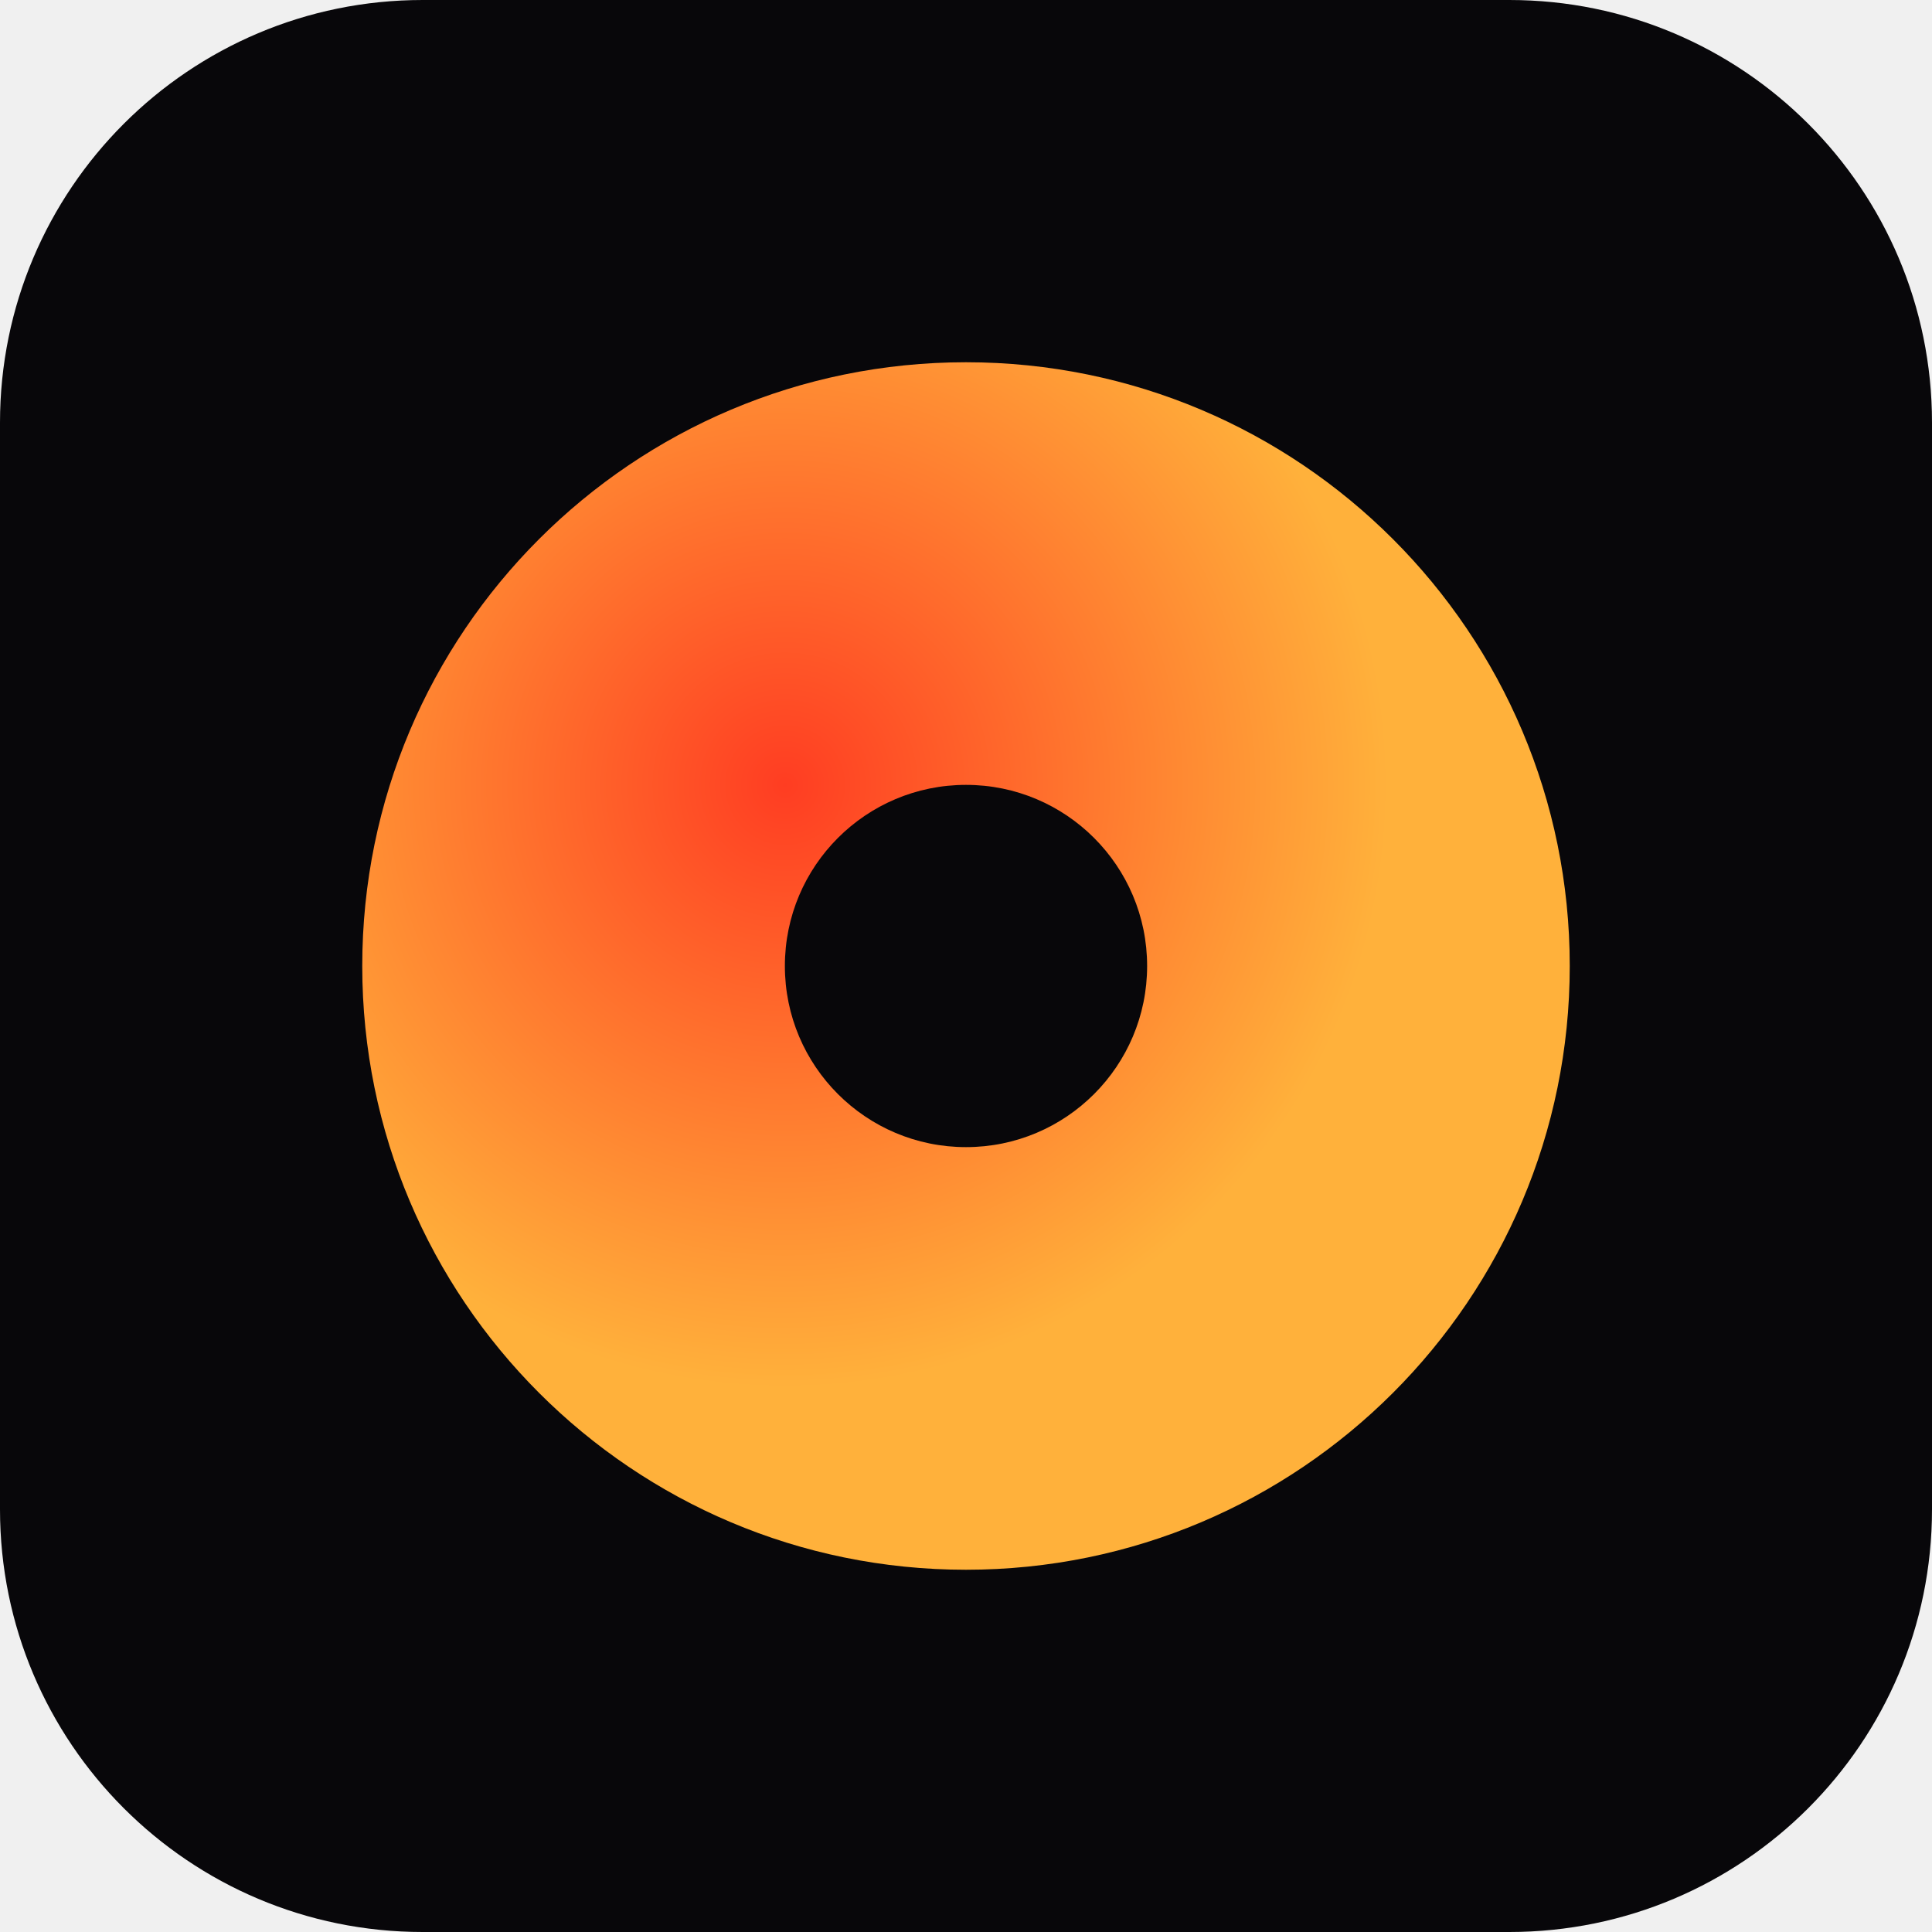
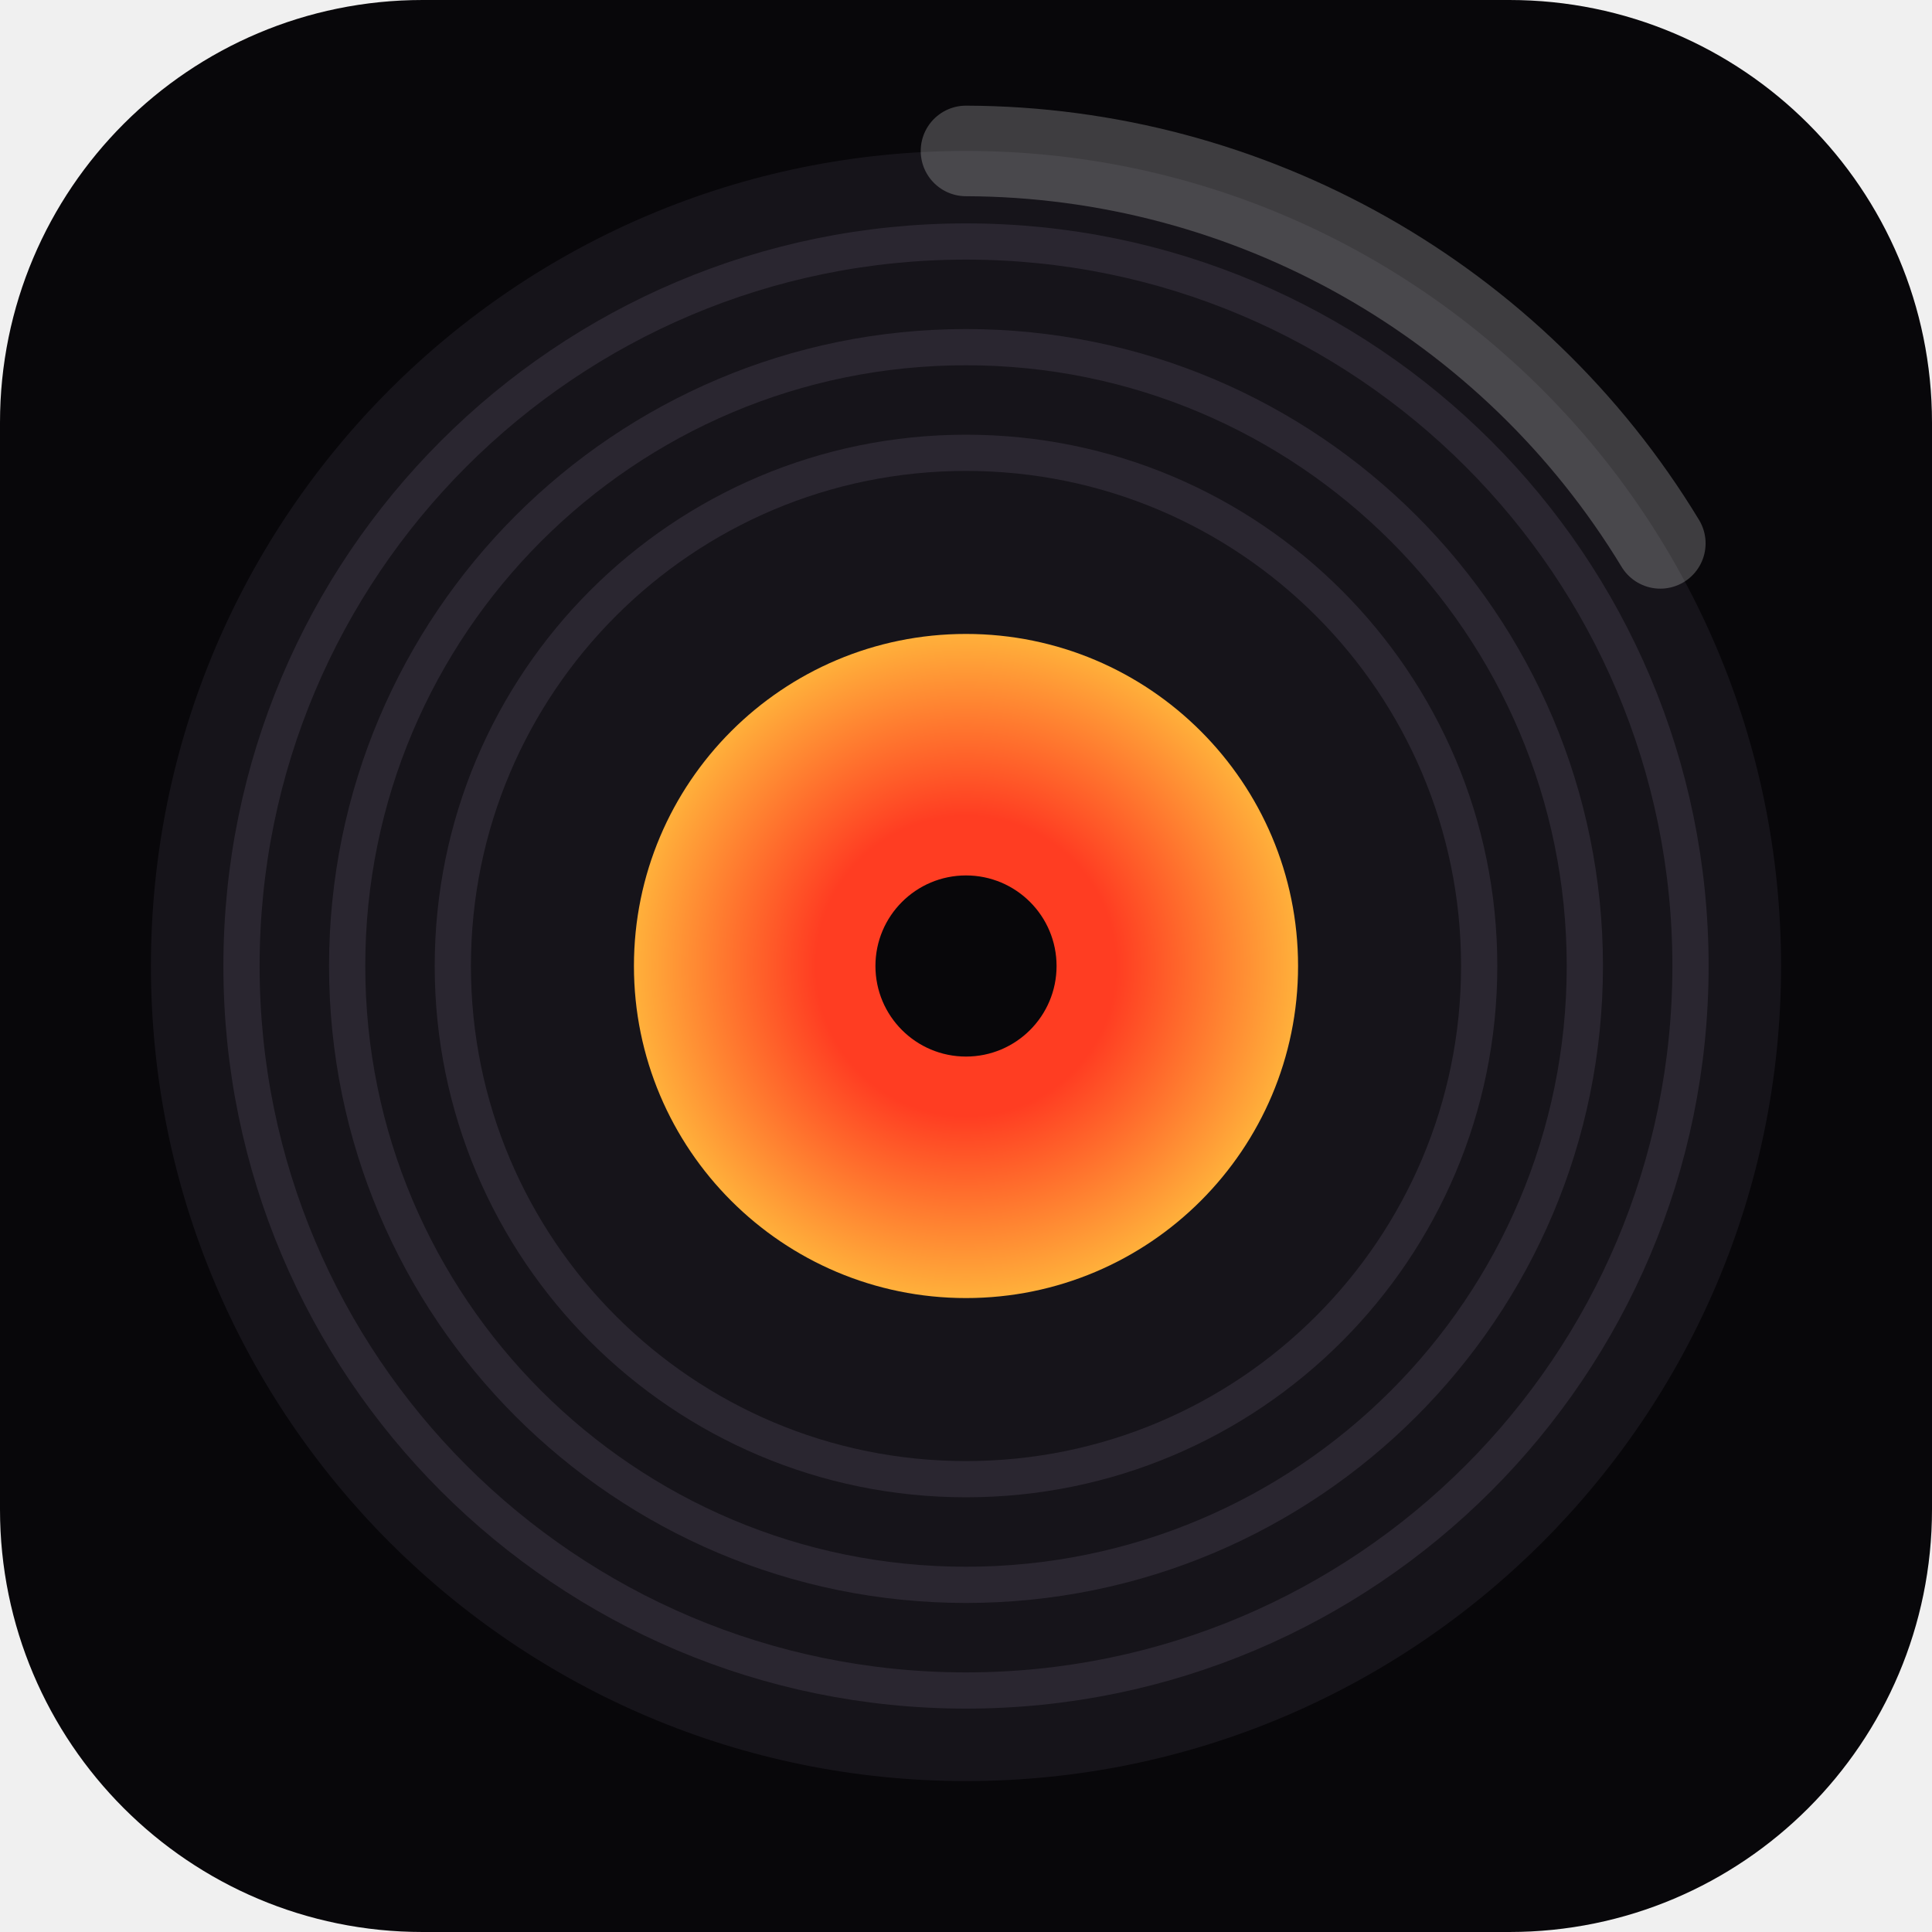
<svg xmlns="http://www.w3.org/2000/svg" viewBox="0 0 64 64">
  <defs>
-     <radialGradient id="g" cx="35%" cy="35%">
-       <stop offset="0%" stop-color="#ff3d22" />
+     <radialGradient id="label" cx="50%" cy="50%" r="50%">
+       <stop offset="45%" stop-color="#ff3d22" />
      <stop offset="100%" stop-color="#ffb13b" />
    </radialGradient>
  </defs>
  <rect width="64" height="64" rx="14" fill="#08070a" />
-   <circle cx="32" cy="32" r="20" fill="url(#g)" />
-   <circle cx="32" cy="32" r="6" fill="#08070a" />
+   <circle cx="32" cy="32" r="27" fill="#16141a" />
+   <g fill="none" stroke="#2a2630" stroke-width="1.2">
+     <circle cx="32" cy="32" r="24" />
+     <circle cx="32" cy="32" r="20.5" />
+     <circle cx="32" cy="32" r="17" />
+   </g>
+   <path d="M32 5a27 27 0 0 1 23 13" stroke="#ffffff" stroke-opacity="0.22" stroke-width="3" fill="none" stroke-linecap="round" />
+   <circle cx="32" cy="32" r="11" fill="url(#label)" />
+   <circle cx="32" cy="32" r="3" fill="#08070a" />
</svg>
